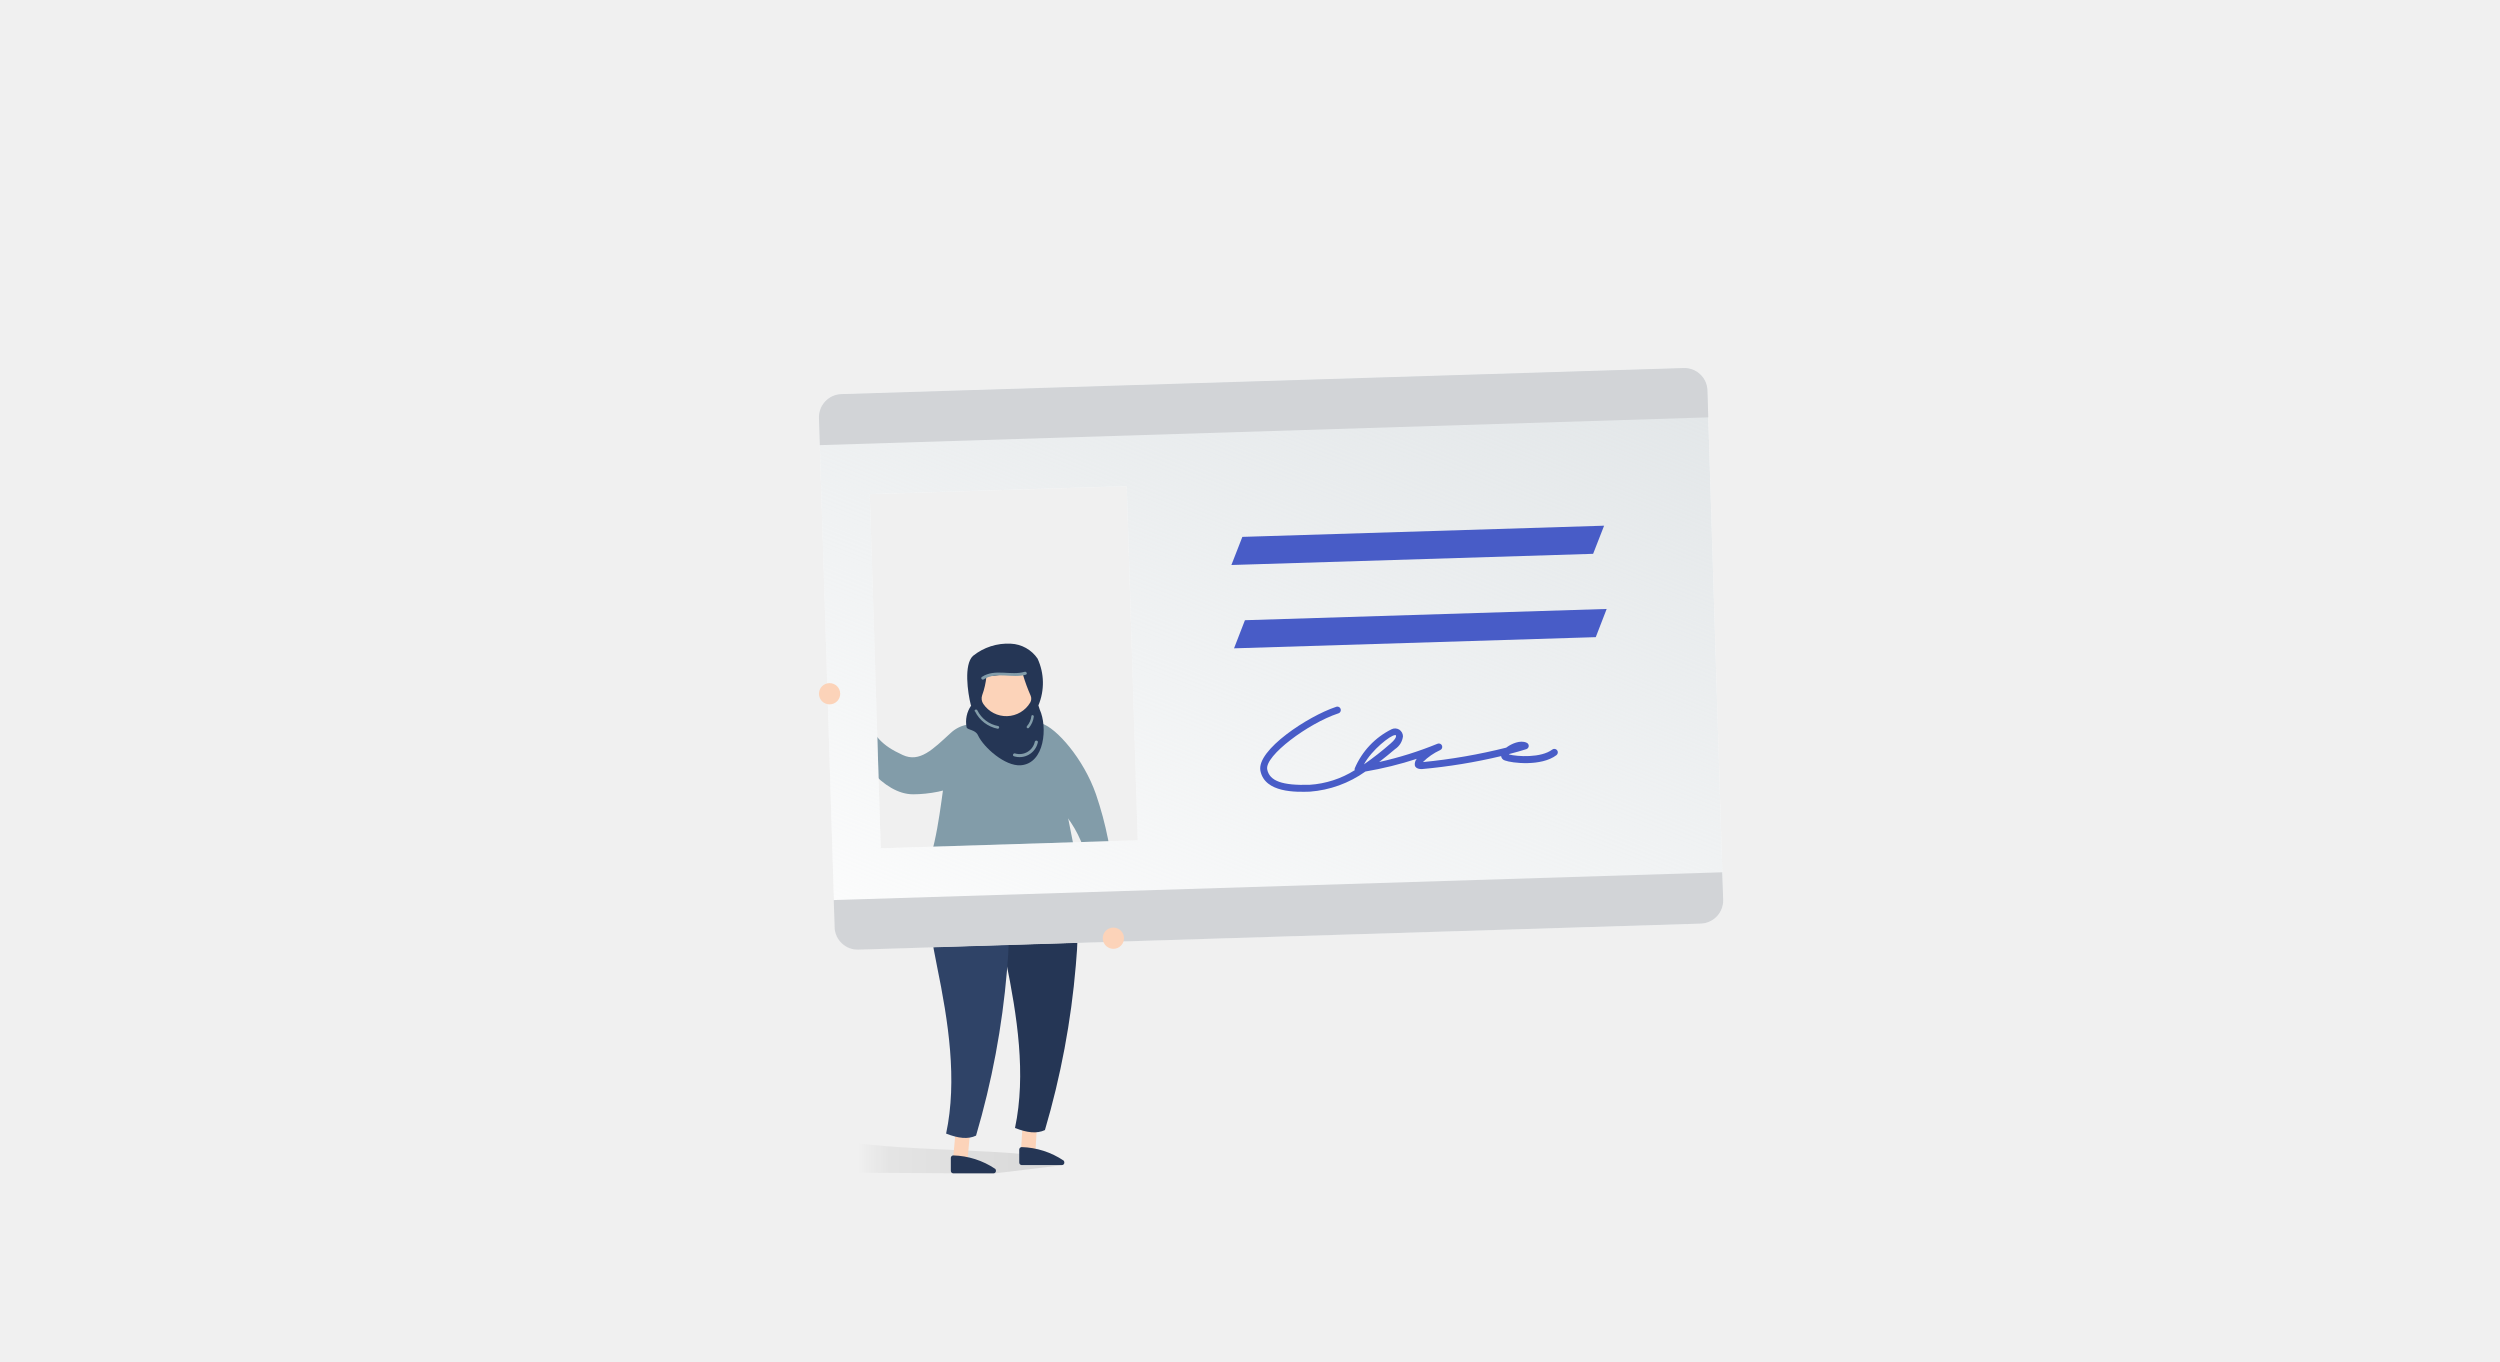
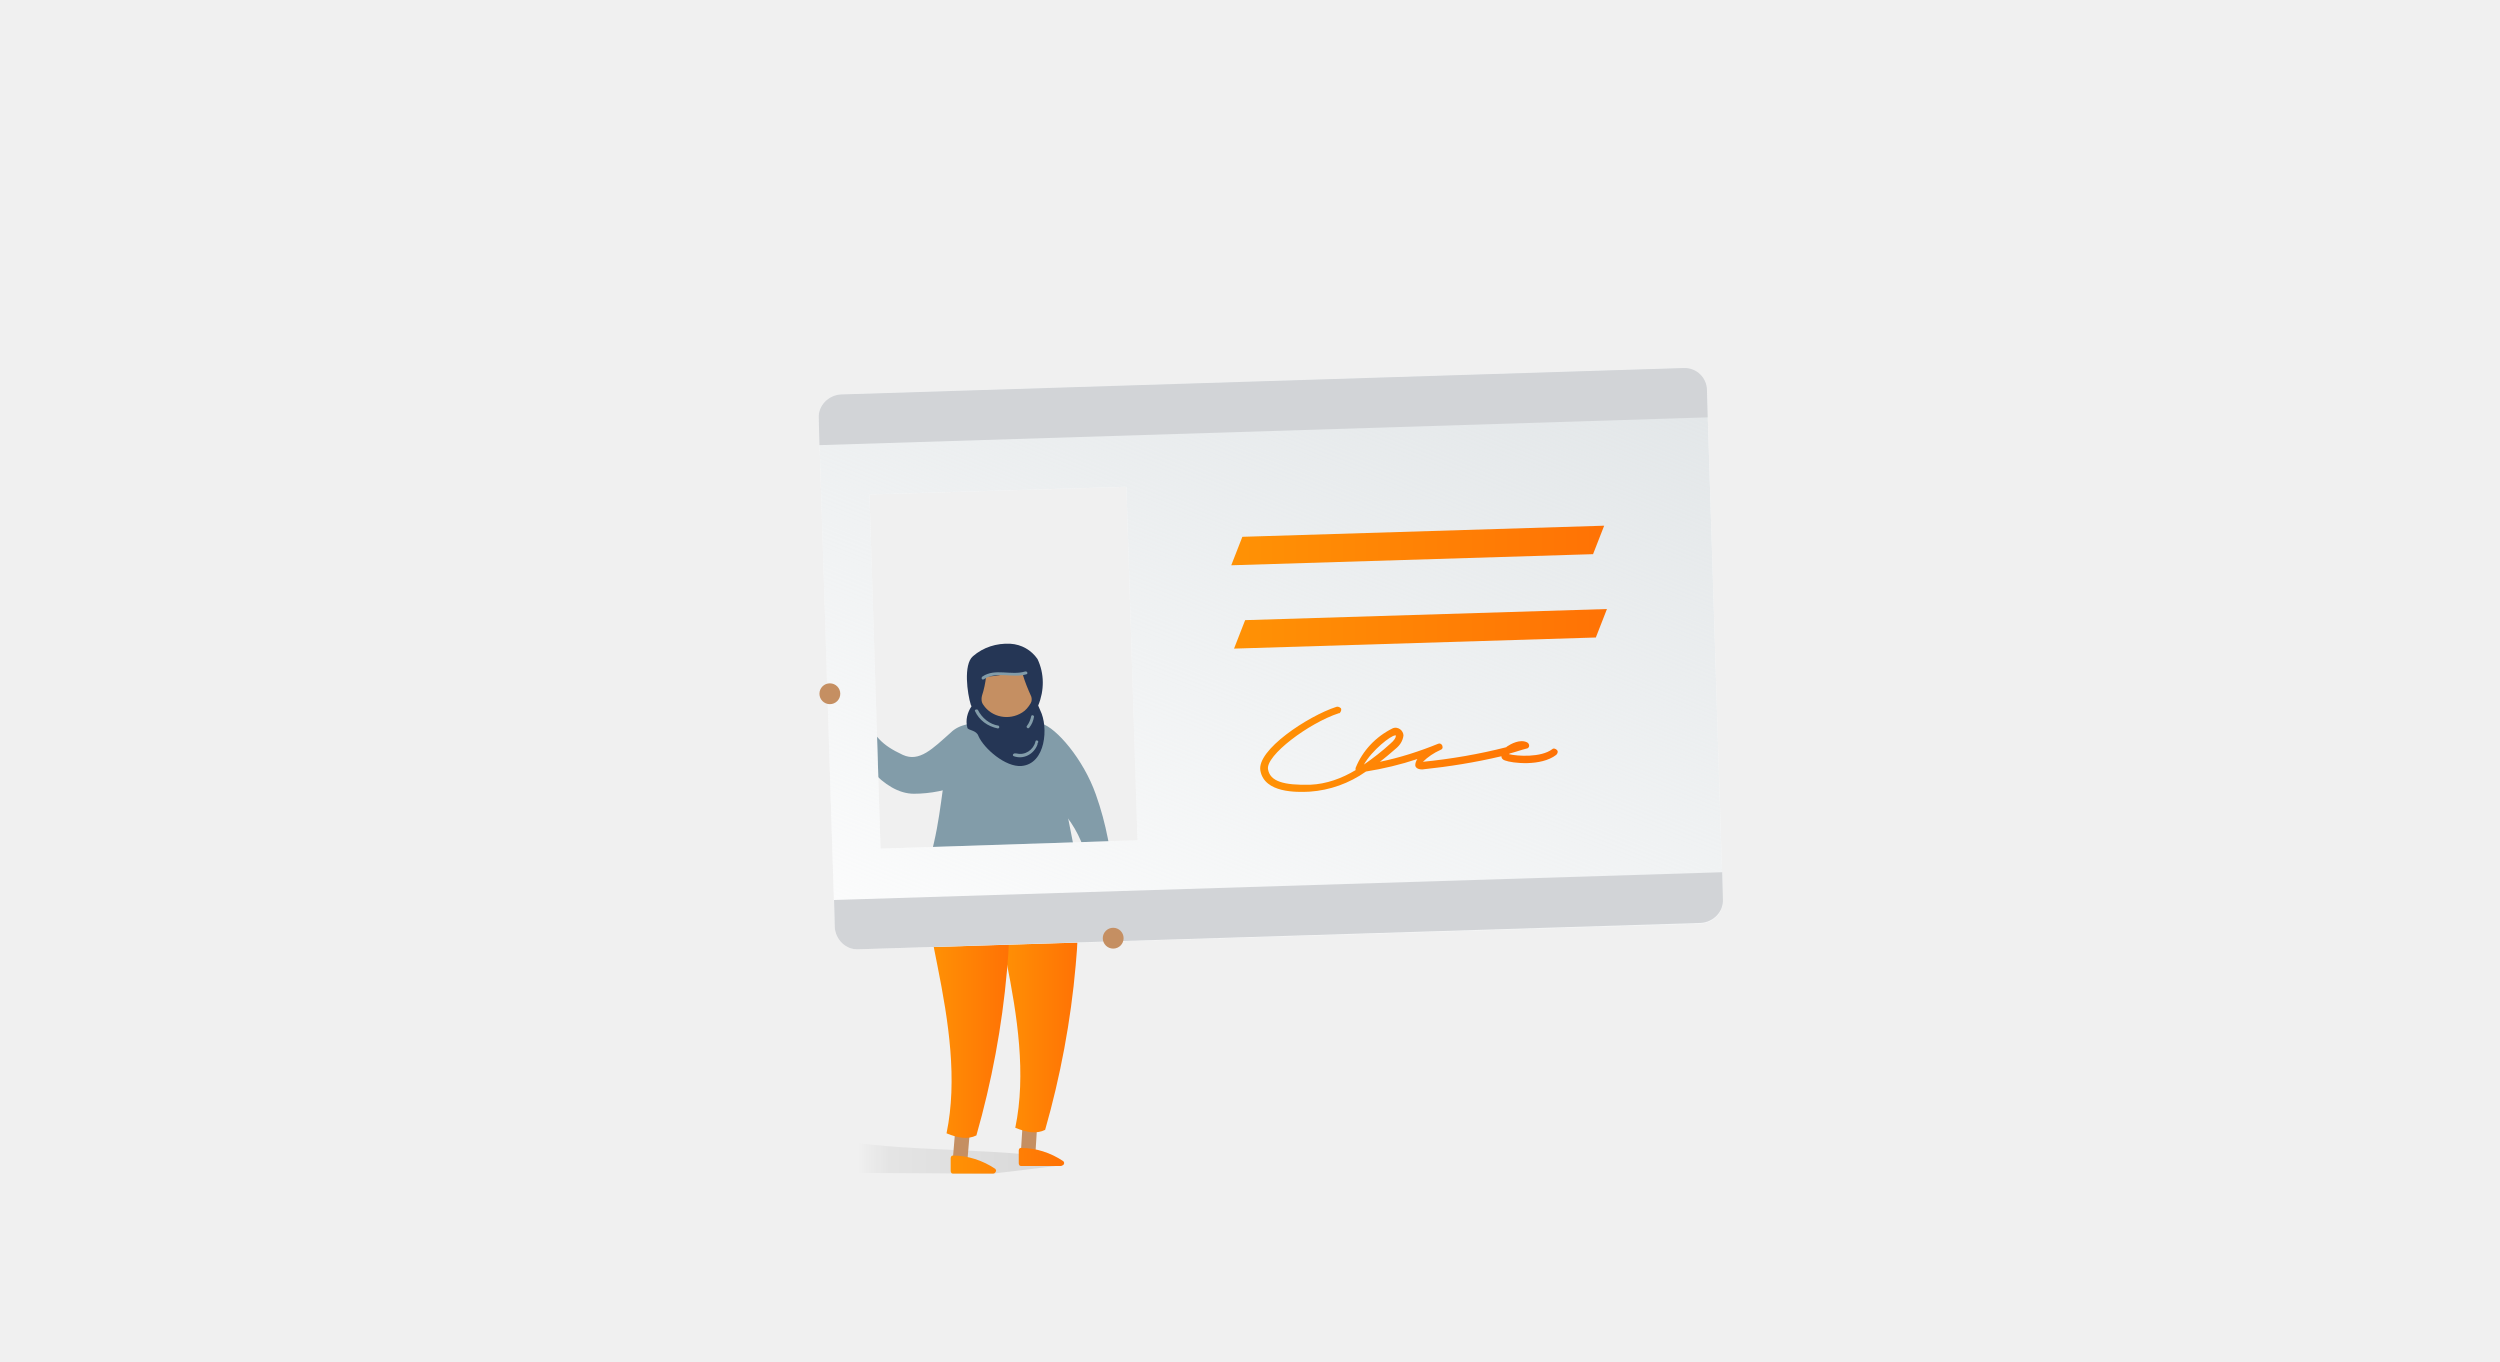
- <svg xmlns="http://www.w3.org/2000/svg" viewBox="0 0 360 196">
-   <defs>
-     <style>.cls-1{fill:none}.cls-2{fill:url(#linear-gradient)}.cls-3{fill:#fcd3b9}.cls-4{fill:#253655}.cls-5{fill:#2f4367}.cls-6{fill:#6f878f}.cls-7{fill:#829ca9}.cls-8{fill:#fff}.cls-10,.cls-11,.cls-8,.cls-9{fill-rule:evenodd}.cls-9{fill:url(#linear-gradient-2)}.cls-10,.cls-12{fill:#485cc7}.cls-11{fill:#d2d4d7}</style>
-     <linearGradient id="linear-gradient" x1="15328.09" y1="166.81" x2="15357.52" y2="166.81" gradientTransform="translate(-15204.59)" gradientUnits="userSpaceOnUse">
-       <stop offset="0" stop-opacity="0" />
-       <stop offset=".15" stop-opacity=".05" />
-       <stop offset="1" stop-opacity=".1" />
+ <svg xmlns="http://www.w3.org/2000/svg" version="1.1" id="Layer_1" x="0px" y="0px" viewBox="0 0 360 196" style="enable-background:new 0 0 360 196;" xml:space="preserve">
+   <style type="text/css">
+ 	.st0{fill:none;}
+ 	.st1{fill:url(#SVGID_1_);}
+ 	.st2{fill:#C58F62;}
+ 	.st3{fill:url(#SVGID_2_);}
+ 	.st4{fill:url(#SVGID_3_);}
+ 	.st5{fill:url(#SVGID_4_);}
+ 	.st6{fill:#6F878F;}
+ 	.st7{fill:#829CA9;}
+ 	.st8{fill:#FCD3B9;}
+ 	.st9{fill:#253655;}
+ 	.st10{fill-rule:evenodd;clip-rule:evenodd;fill:#FFFFFF;}
+ 	.st11{fill-rule:evenodd;clip-rule:evenodd;fill:url(#SVGID_5_);}
+ 	.st12{fill-rule:evenodd;clip-rule:evenodd;fill:url(#SVGID_6_);}
+ 	.st13{fill-rule:evenodd;clip-rule:evenodd;fill:#D2D4D7;}
+ 	.st14{fill:url(#SVGID_7_);}
+ </style>
+   <path id="frames" class="st0" d="M0,0h360v196H0V0z" />
+   <g id="Layer_1_1_">
+     <linearGradient id="SVGID_1_" gradientUnits="userSpaceOnUse" x1="15328.1" y1="31.19" x2="15357.52" y2="31.19" gradientTransform="matrix(1 0 0 -1 -15204.59 198)">
+       <stop offset="0" style="stop-color:#000000;stop-opacity:0" />
+       <stop offset="0.15" style="stop-color:#000000;stop-opacity:5.000000e-02" />
+       <stop offset="1" style="stop-color:#000000;stop-opacity:0.1" />
    </linearGradient>
-     <linearGradient id="linear-gradient-2" x1="163.81" y1="214.26" x2="211.32" y2="102.34" gradientTransform="rotate(-1.77 -1868.09 273.2)" gradientUnits="userSpaceOnUse">
-       <stop offset="0" stop-color="#e2e6e8" stop-opacity=".1" />
-       <stop offset="1" stop-color="#e2e6e8" />
+     <path class="st1" d="M123.5,164.6c10.2,1.4,29.4,0.8,29.4,3.2l-9.9,1.2l-19.6-0.1" />
+     <path class="st2" d="M149.1,166.1L147,166l0.3-4.8l2.1,0.1L149.1,166.1z" />
+     <linearGradient id="SVGID_2_" gradientUnits="userSpaceOnUse" x1="143.776" y1="139.736" x2="155.217" y2="139.736">
+       <stop offset="0" style="stop-color:#FF9205" />
+       <stop offset="1" style="stop-color:#FF7205" />
    </linearGradient>
-   </defs>
-   <path class="cls-1" d="M0 0h360v196H0z" id="frames" />
-   <g id="Layer_1" data-name="Layer 1">
-     <path class="cls-2" d="M123.51 164.63c10.16 1.36 29.42.76 29.42 3.16l-9.85 1.2-19.57-.12" />
-     <path class="cls-3" transform="rotate(-176.6 148.19 163.67)" d="M147.15 161.25h2.08v4.85h-2.08z" />
-     <path class="cls-4" d="M154.92 139a119.4 119.4 0 0 1-4.45 23.73c-1.17.55-2.56.39-4.31-.3 1.63-7.71.31-16.14-1.31-24.09-1.47-7.22-1.06-7.75-.89-13.39 0-1.41 7.07-11 9-7.94a13.48 13.48 0 0 1 1.28 4.63 58.9 58.9 0 0 1 .92 8.16 68.92 68.92 0 0 1-.24 9.2z" />
-     <path class="cls-3" transform="rotate(-174.82 138.5 164.7)" d="M137.47 162.27h2.08v4.85h-2.08z" />
-     <path class="cls-4" d="M143.39 168.74a.42.42 0 0 0-.07-.42 11.41 11.41 0 0 0-6.07-1.94.36.36 0 0 0-.33.39v1.81a.36.36 0 0 0 .33.38h5.84a.34.34 0 0 0 .3-.22zM153.24 167.55a.44.44 0 0 0-.08-.43 11.46 11.46 0 0 0-6.06-1.94.37.37 0 0 0-.33.39v1.81a.37.37 0 0 0 .33.39h5.84a.34.34 0 0 0 .3-.22z" />
-     <path class="cls-5" d="M145 139.8a119.4 119.4 0 0 1-4.45 23.73c-1.16.56-2.55.39-4.31-.29 1.64-7.72.32-16.14-1.31-24.1-1.47-7.22-1.05-7.74-.88-13.39 0-1.4 7.06-11 9-7.93a13.2 13.2 0 0 1 1.28 4.63 58.73 58.73 0 0 1 .92 8.16 68.77 68.77 0 0 1-.25 9.19z" />
-     <path class="cls-6" d="M157.81 132.7c0 1.72-5.8 2.8-13 2.8s-12.27.43-13.29-2.26c-.07-.18.85-.57.85-.57 0-1.77 6.09-3.42 12.44-3.42a28.14 28.14 0 0 1 13 3.45z" />
-     <path class="cls-7" d="M136.91 105.54c-2.57 2.35-4.46 4.32-6.92 3.18-3.24-1.49-3.66-2.53-5.88-5.47-.2-.26-.25.27-1.12.92-.56.42-1.4.33-1.34.49 1.46 4.16 5.5 9.74 9.87 9.72s11.19-1.82 10.59-7.19a3.09 3.09 0 0 0-2.94-2.82 4.67 4.67 0 0 0-2.26 1.17zM146 105.29a2.87 2.87 0 0 0 .5 3.76c3 2.6 3.59 4 7.08 8.51s3.54 9.94 3.74 9.84c1.6-.81 3.1.43 3.09.08a49.72 49.72 0 0 0-2.59-13.1c-1.78-5.12-5.73-9.6-7.84-10.2s-3.05-.28-4 1.11z" />
-     <circle class="cls-3" cx="121.63" cy="104.12" r="1.56" />
-     <circle class="cls-3" cx="158.85" cy="127.55" r="1.56" />
-     <path class="cls-7" d="M149.73 105.71l1.67 2.71c2 4 3.72 19.51 6.41 26.28 0 0-6.92-9.14-14.2-5.43-3.93 2-8.5 6.75-10.8 6.07a5.6 5.6 0 0 0-1.25-.1c-.43-2.91 1.75-8.31 3-14 1.17-5.21 1.38-10.79 2.34-12.68 0 0 2.61-3.17 3.36-3.14z" />
-     <path class="cls-4" d="M149.53 101.58a8.37 8.37 0 0 0-.12-6.74 4.92 4.92 0 0 0-3.86-2.15 8 8 0 0 0-5.43 1.75c-1.37 1.24-.75 5.37-.34 7l.06.17a4.1 4.1 0 0 0-.65 3.12c.14.43 1.25.3 1.64 1.15.81 1.75 3.9 4.49 6.16 4.32 3.48-.27 3.86-5.55 2.74-8z" />
-     <path class="cls-3" d="M147.32 97.2c-2.22-.49-3.81.25-5.27.16a11 11 0 0 1-.62 2.76 1.39 1.39 0 0 0 .17 1.25 4 4 0 0 0 6.75-.2 1.11 1.11 0 0 0 .06-1 24.94 24.94 0 0 1-1.09-2.97z" />
-     <path class="cls-7" d="M146 108.9a2.69 2.69 0 0 0 3.45-2c.07-.28-.38-.36-.44-.08a2.25 2.25 0 0 1-2.82 1.68c-.27-.1-.46.3-.19.4zM141.66 97.83c1.79-1.17 4.11-.1 6.05-.67.28-.08.12-.5-.16-.42-2 .59-4.28-.5-6.15.73-.24.16 0 .52.26.36zM148.16 104.81a3.08 3.08 0 0 0 .71-1.63c0-.23-.32-.29-.35-.06a2.69 2.69 0 0 1-.64 1.45.18.18 0 0 0 .28.24zM140.4 102.43a4.61 4.61 0 0 0 3.27 2.51.2.2 0 0 0 .07-.39 4.17 4.17 0 0 1-3-2.26c-.12-.22-.49-.09-.38.14z" />
-     <path class="cls-8" d="M242.44 53l-121.28 3.75a3.33 3.33 0 0 0-3.23 3.43l2.27 73.31a3.33 3.33 0 0 0 3.43 3.22L244.91 133a3.34 3.34 0 0 0 3.23-3.43l-2.27-73.31a3.32 3.32 0 0 0-3.43-3.26zm-78.61 68l-37 1.15-1.58-51 37-1.14z" />
-     <path class="cls-9" d="M242.44 53l-121.28 3.75a3.33 3.33 0 0 0-3.23 3.43l2.27 73.31a3.33 3.33 0 0 0 3.43 3.22L244.91 133a3.34 3.34 0 0 0 3.23-3.43l-2.27-73.31a3.32 3.32 0 0 0-3.43-3.26zm-78.61 68l-37 1.15-1.58-51 37-1.14z" />
-     <path class="cls-10" d="M231.36 87.69l-52.09 1.62-1.57 4.05 52.09-1.61 1.57-4.06zM230.99 75.7l-52.09 1.61-1.58 4.05 52.09-1.61 1.58-4.05z" />
-     <path class="cls-11" d="M242.44 53l-121.28 3.75a3.33 3.33 0 0 0-3.23 3.43l.12 3.92 127.94-4-.12-3.92a3.32 3.32 0 0 0-3.43-3.18zM248 125.61l-127.94 4 .12 3.92a3.33 3.33 0 0 0 3.43 3.22l121.3-3.75a3.34 3.34 0 0 0 3.23-3.43z" />
-     <path class="cls-12" d="M188.62 114c-1.94.06-6.48.2-7.12-3-.59-3 6.89-7.88 10.86-9.2a.5.5 0 1 1 .32.94c-4.27 1.42-10.59 6.08-10.2 8.06.34 1.67 2.16 2.33 6.11 2.21a13.86 13.86 0 0 0 6.49-2.1.46.46 0 0 1 0-.26 11.15 11.15 0 0 1 5.33-5.65 1.16 1.16 0 0 1 1.09.07 1.2 1.2 0 0 1 .53.94 2.55 2.55 0 0 1-1.14 1.86c-.73.62-1.5 1.25-2.29 1.86a51.84 51.84 0 0 0 8.4-2.63.49.49 0 0 1 .65.27.5.5 0 0 1-.28.65 8.45 8.45 0 0 0-2.47 1.72 81.63 81.63 0 0 0 12-2.08l.09-.07c.62-.45 1.92-1.09 2.86-.63a.5.5 0 0 1 .29.48.51.51 0 0 1-.35.44c-.76.24-1.58.47-2.43.69l-.08.07c1.22.32 4.64.52 6.24-.7a.5.5 0 0 1 .61.8c-2.18 1.66-6.45 1.15-7.45.76a.75.75 0 0 1-.52-.62 80.42 80.42 0 0 1-11.43 1.87c-.79 0-1-.38-1-.62a1.15 1.15 0 0 1 .29-.86 52.27 52.27 0 0 1-7.4 1.83 15.83 15.83 0 0 1-8 2.9zm12.25-8.14c-.62 0-3.34 2.12-4.46 4.21a43.81 43.81 0 0 0 3.83-3c.6-.51.8-.89.79-1.06s0-.08-.12-.18z" />
-     <circle class="cls-3" cx="160.33" cy="135.11" r="1.53" transform="rotate(-58.56 160.32 135.11)" />
-     <circle class="cls-3" cx="119.46" cy="99.9" r="1.53" />
+     <path class="st3" d="M154.9,139c-0.7,8-2.2,16-4.4,23.7c-1.2,0.6-2.6,0.4-4.3-0.3c1.6-7.7,0.3-16.1-1.3-24.1   c-1.5-7.2-1.1-7.8-0.9-13.4c0-1.4,7.1-11,9-7.9c0.7,1.5,1.1,3,1.3,4.6c0.5,2.7,0.8,5.4,0.9,8.2C155.3,132.9,155.2,135.9,154.9,139   L154.9,139z" />
+     <path class="st2" d="M139.3,167.2l-2.1-0.2l0.4-4.8l2.1,0.2L139.3,167.2z" />
+     <linearGradient id="SVGID_3_" gradientUnits="userSpaceOnUse" x1="136.919" y1="167.07" x2="153.265" y2="167.07">
+       <stop offset="0" style="stop-color:#FF9205" />
+       <stop offset="1" style="stop-color:#FF7205" />
+     </linearGradient>
+     <path class="st4" d="M143.4,168.7c0.1-0.1,0-0.3-0.1-0.4c-1.8-1.2-3.9-1.9-6.1-1.9c-0.2,0-0.3,0.2-0.3,0.4c0,0,0,0,0,0v1.8   c0,0.2,0.1,0.4,0.3,0.4h5.8C143.2,169,143.3,168.9,143.4,168.7L143.4,168.7z M153.2,167.6c0.1-0.1,0-0.3-0.1-0.4   c-1.8-1.2-3.9-1.9-6.1-1.9c-0.2,0-0.3,0.2-0.3,0.4v1.8c0,0.2,0.1,0.4,0.3,0.4h5.8C153.1,167.8,153.2,167.7,153.2,167.6z" />
+     <linearGradient id="SVGID_4_" gradientUnits="userSpaceOnUse" x1="133.862" y1="140.542" x2="145.304" y2="140.542">
+       <stop offset="0" style="stop-color:#FF9205" />
+       <stop offset="1" style="stop-color:#FF7205" />
+     </linearGradient>
+     <path class="st5" d="M145,139.8c-0.7,8-2.2,16-4.4,23.7c-1.2,0.6-2.6,0.4-4.3-0.3c1.6-7.7,0.3-16.1-1.3-24.1   c-1.5-7.2-1.1-7.7-0.9-13.4c0-1.4,7.1-11,9-7.9c0.7,1.5,1.1,3,1.3,4.6c0.5,2.7,0.8,5.4,0.9,8.2C145.4,133.7,145.3,136.7,145,139.8z   " />
+     <path class="st6" d="M157.8,132.7c0,1.7-5.8,2.8-13,2.8s-12.3,0.4-13.3-2.3c-0.1-0.2,0.9-0.6,0.9-0.6c0-1.8,6.1-3.4,12.4-3.4   C149.4,129.3,153.8,130.5,157.8,132.7L157.8,132.7z" />
+     <path class="st7" d="M136.9,105.5c-2.6,2.3-4.5,4.3-6.9,3.2c-3.2-1.5-3.7-2.5-5.9-5.5c-0.2-0.3-0.3,0.3-1.1,0.9   c-0.6,0.4-1.4,0.3-1.3,0.5c1.5,4.2,5.5,9.7,9.9,9.7s11.2-1.8,10.6-7.2c-0.1-1.5-1.4-2.8-2.9-2.8   C138.3,104.5,137.5,104.9,136.9,105.5z M146,105.3c-0.8,1.2-0.6,2.8,0.5,3.8c3,2.6,3.6,4,7.1,8.5s3.5,9.9,3.7,9.8   c1.6-0.8,3.1,0.4,3.1,0.1c-0.3-4.5-1.1-8.9-2.6-13.1c-1.8-5.1-5.7-9.6-7.8-10.2S146.9,103.9,146,105.3L146,105.3z" />
+     <circle class="st8" cx="121.6" cy="104.1" r="1.6" />
+     <circle class="st8" cx="158.9" cy="127.6" r="1.6" />
+     <path class="st7" d="M149.7,105.7l1.7,2.7c2,4,3.7,19.5,6.4,26.3c0,0-6.9-9.1-14.2-5.4c-3.9,2-8.5,6.8-10.8,6.1   c-0.4-0.1-0.8-0.1-1.3-0.1c-0.4-2.9,1.8-8.3,3-14c1.2-5.2,1.4-10.8,2.3-12.7c0,0,2.6-3.2,3.4-3.1L149.7,105.7z" />
+     <path class="st9" d="M149.5,101.6c0.9-2.2,0.9-4.6-0.1-6.7c-0.9-1.3-2.3-2.1-3.9-2.2c-2-0.1-3.9,0.5-5.4,1.8   c-1.4,1.2-0.8,5.4-0.3,7l0.1,0.2c-0.6,0.9-0.9,2-0.6,3.1c0.1,0.4,1.3,0.3,1.6,1.2c0.8,1.8,3.9,4.5,6.2,4.3c3.5-0.3,3.9-5.6,2.7-8   L149.5,101.6z" />
+     <path class="st2" d="M147.3,97.2c-2.2-0.5-3.8,0.3-5.3,0.2c-0.1,0.9-0.3,1.9-0.6,2.8c-0.1,0.4-0.1,0.9,0.2,1.3   c1.2,1.8,3.7,2.3,5.6,1.1c0.5-0.3,0.9-0.8,1.2-1.3c0.2-0.3,0.2-0.7,0.1-1C148,99.2,147.6,98.2,147.3,97.2z" />
+     <path class="st7" d="M146,108.9c1.4,0.5,2.9-0.3,3.4-1.7c0-0.1,0-0.2,0.1-0.3c0.1-0.3-0.4-0.4-0.4-0.1c-0.3,1.2-1.5,2-2.7,1.7   c0,0-0.1,0-0.1,0C145.9,108.4,145.7,108.8,146,108.9L146,108.9z M141.7,97.8c1.8-1.2,4.1-0.1,6.1-0.7c0.3-0.1,0.1-0.5-0.2-0.4   c-2,0.6-4.3-0.5-6.1,0.7C141.2,97.6,141.4,98,141.7,97.8z M148.2,104.8c0.4-0.5,0.6-1,0.7-1.6c0-0.2-0.3-0.3-0.4-0.1   c-0.1,0.5-0.3,1-0.6,1.4c-0.1,0.1-0.1,0.2,0,0.3C148,104.9,148.1,104.9,148.2,104.8z M140.4,102.4c0.6,1.3,1.8,2.2,3.3,2.5   c0.1,0,0.2-0.1,0.2-0.2c0-0.1-0.1-0.2-0.1-0.2c-1.3-0.2-2.4-1.1-3-2.3C140.6,102.1,140.3,102.2,140.4,102.4L140.4,102.4z" />
+     <path class="st10" d="M242.4,53l-121.3,3.8c-1.8,0.1-3.3,1.6-3.2,3.4c0,0,0,0,0,0l2.3,73.3c0.1,1.8,1.6,3.3,3.4,3.2l121.3-3.7   c1.8-0.1,3.3-1.6,3.2-3.4l-2.3-73.3C245.8,54.4,244.3,53,242.4,53C242.5,53,242.5,53,242.4,53L242.4,53z M163.8,121l-37,1.2   l-1.6-51l37-1.1L163.8,121z" />
+     <linearGradient id="SVGID_5_" gradientUnits="userSpaceOnUse" x1="154.583" y1="-19.974" x2="202.093" y2="91.946" gradientTransform="matrix(0.9995 -3.088741e-02 -3.088741e-02 -0.9995 5.8998 136.3328)">
+       <stop offset="0" style="stop-color:#E2E6E8;stop-opacity:0.1" />
+       <stop offset="1" style="stop-color:#E2E6E8" />
+     </linearGradient>
+     <path class="st11" d="M242.4,53l-121.3,3.8c-1.8,0.1-3.3,1.6-3.2,3.4c0,0,0,0,0,0l2.3,73.3c0.1,1.8,1.6,3.3,3.4,3.2l121.3-3.7   c1.8-0.1,3.3-1.6,3.2-3.4l-2.3-73.3C245.8,54.4,244.3,53,242.4,53C242.5,53,242.5,53,242.4,53L242.4,53z M163.8,121l-37,1.2   l-1.6-51l37-1.1L163.8,121z" />
+     <linearGradient id="SVGID_6_" gradientUnits="userSpaceOnUse" x1="177.32" y1="84.53" x2="231.36" y2="84.53">
+       <stop offset="0" style="stop-color:#FF9205" />
+       <stop offset="1" style="stop-color:#FF7205" />
+     </linearGradient>
+     <path class="st12" d="M231.4,87.7l-52.1,1.6l-1.6,4.1l52.1-1.6C229.8,91.8,231.4,87.7,231.4,87.7z M231,75.7l-52.1,1.6l-1.6,4.1   l52.1-1.6L231,75.7z" />
+     <path class="st13" d="M242.4,53l-121.3,3.8c-1.8,0.1-3.3,1.6-3.2,3.4c0,0,0,0,0,0l0.1,3.9l127.9-4l-0.1-3.9   C245.8,54.4,244.3,52.9,242.4,53L242.4,53z M248,125.6l-127.9,4l0.1,3.9c0.1,1.8,1.6,3.3,3.4,3.2l121.3-3.8   c1.8-0.1,3.3-1.6,3.2-3.4L248,125.6z" />
+     <linearGradient id="SVGID_7_" gradientUnits="userSpaceOnUse" x1="181.467" y1="107.886" x2="224.328" y2="107.886">
+       <stop offset="0" style="stop-color:#FF9205" />
+       <stop offset="1" style="stop-color:#FF7205" />
+     </linearGradient>
+     <path class="st14" d="M188.6,114c-1.9,0.1-6.5,0.2-7.1-3c-0.6-3,6.9-7.9,10.9-9.2c0.2-0.1,0.5,0,0.7,0.2c0.1,0.2,0,0.5-0.2,0.7   c0,0-0.1,0-0.1,0c-4.3,1.4-10.6,6.1-10.2,8.1c0.3,1.7,2.2,2.3,6.1,2.2c2.3-0.1,4.5-0.9,6.5-2.1c0-0.1,0-0.2,0-0.3   c1-2.5,2.9-4.5,5.3-5.7c0.4-0.2,0.8-0.1,1.1,0.1c0.3,0.2,0.5,0.6,0.5,0.9c-0.1,0.8-0.5,1.4-1.1,1.9c-0.7,0.6-1.5,1.3-2.3,1.9   c2.9-0.6,5.7-1.5,8.4-2.6c0.2-0.1,0.5,0,0.6,0.3c0,0,0,0,0,0c0.1,0.3,0,0.5-0.3,0.6c0,0,0,0,0,0c-0.9,0.4-1.8,1-2.5,1.7   c4-0.4,8.1-1.1,12-2.1l0.1-0.1c0.6-0.4,1.9-1.1,2.9-0.6c0.2,0.1,0.3,0.3,0.3,0.5c0,0.2-0.2,0.4-0.4,0.4c-0.8,0.2-1.6,0.5-2.4,0.7   l-0.1,0.1c1.2,0.3,4.6,0.5,6.2-0.7c0.2-0.2,0.5-0.1,0.7,0.1s0.1,0.5-0.1,0.7c-2.2,1.7-6.4,1.2-7.4,0.8c-0.3-0.1-0.5-0.3-0.5-0.6   c-3.8,0.9-7.6,1.5-11.4,1.9c-0.8,0-1-0.4-1-0.6c0-0.3,0.1-0.6,0.3-0.9c-2.4,0.8-4.9,1.4-7.4,1.8C194.3,112.8,191.5,113.8,188.6,114   L188.6,114z M200.9,105.9c-0.6,0-3.3,2.1-4.5,4.2c1.3-0.9,2.6-1.9,3.8-3c0.6-0.5,0.8-0.9,0.8-1.1S201,105.9,200.9,105.9   L200.9,105.9z" />
+     <circle class="st2" cx="160.3" cy="135.1" r="1.5" />
+     <circle class="st2" cx="119.5" cy="99.9" r="1.5" />
  </g>
</svg>
